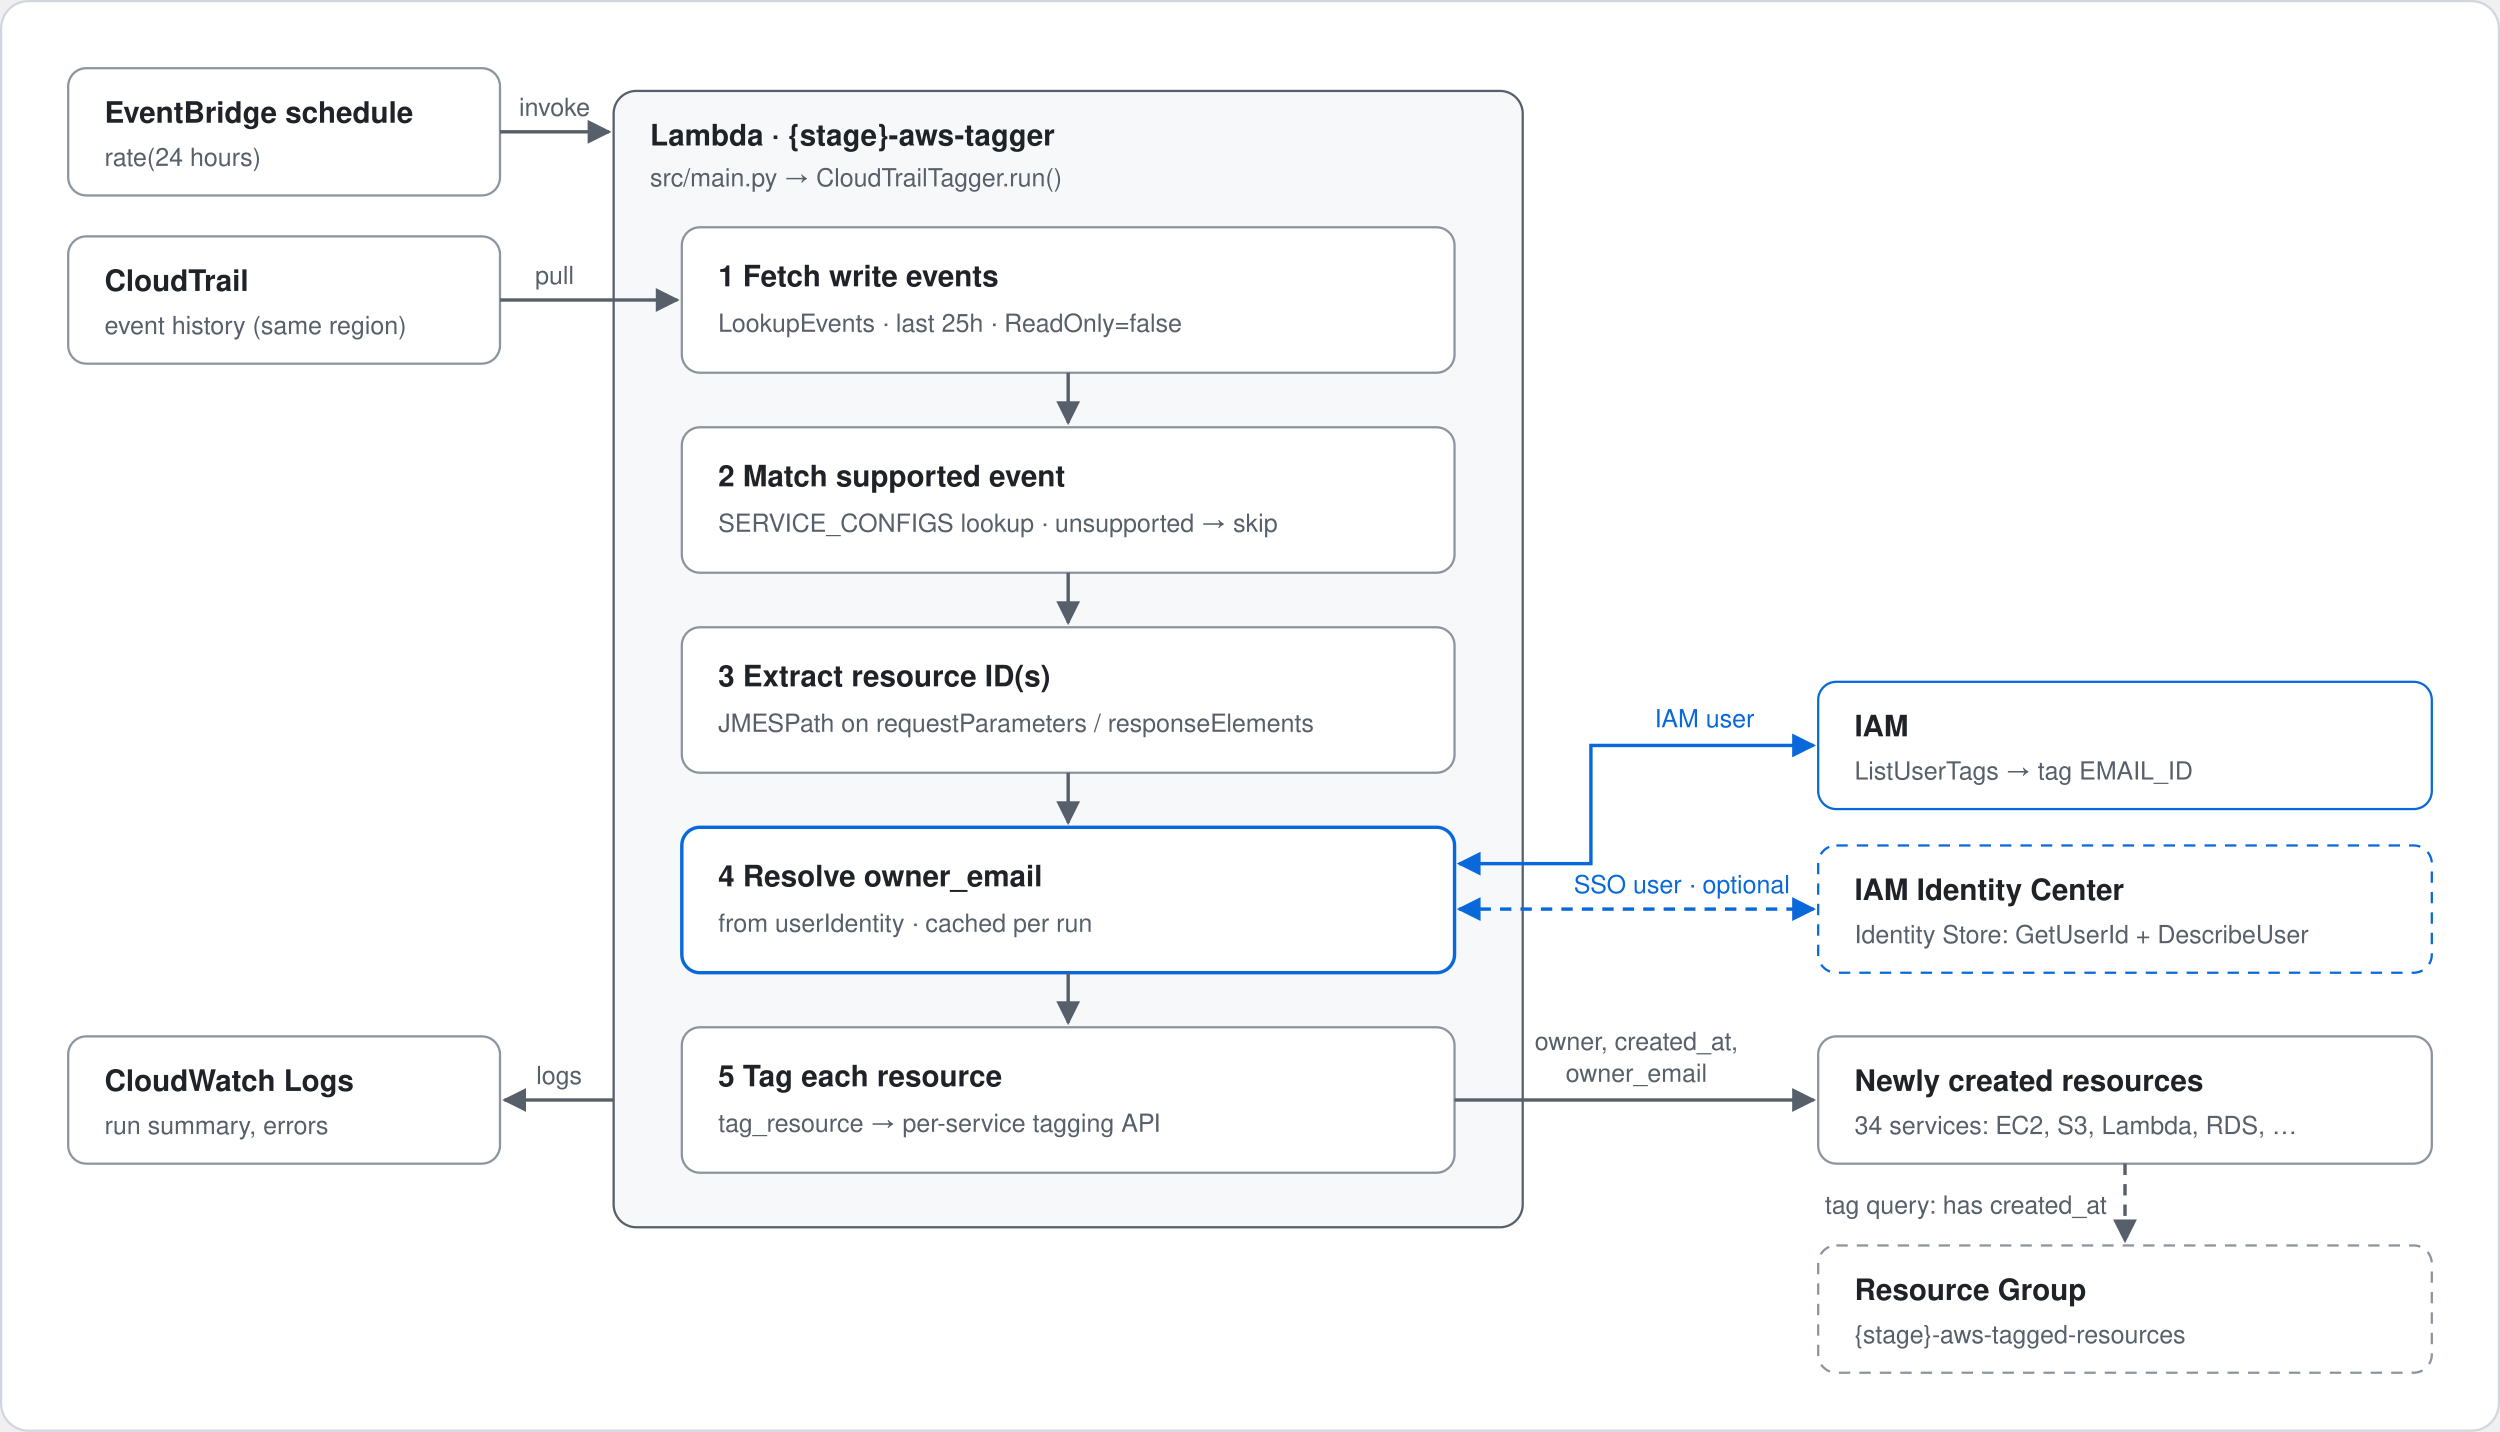
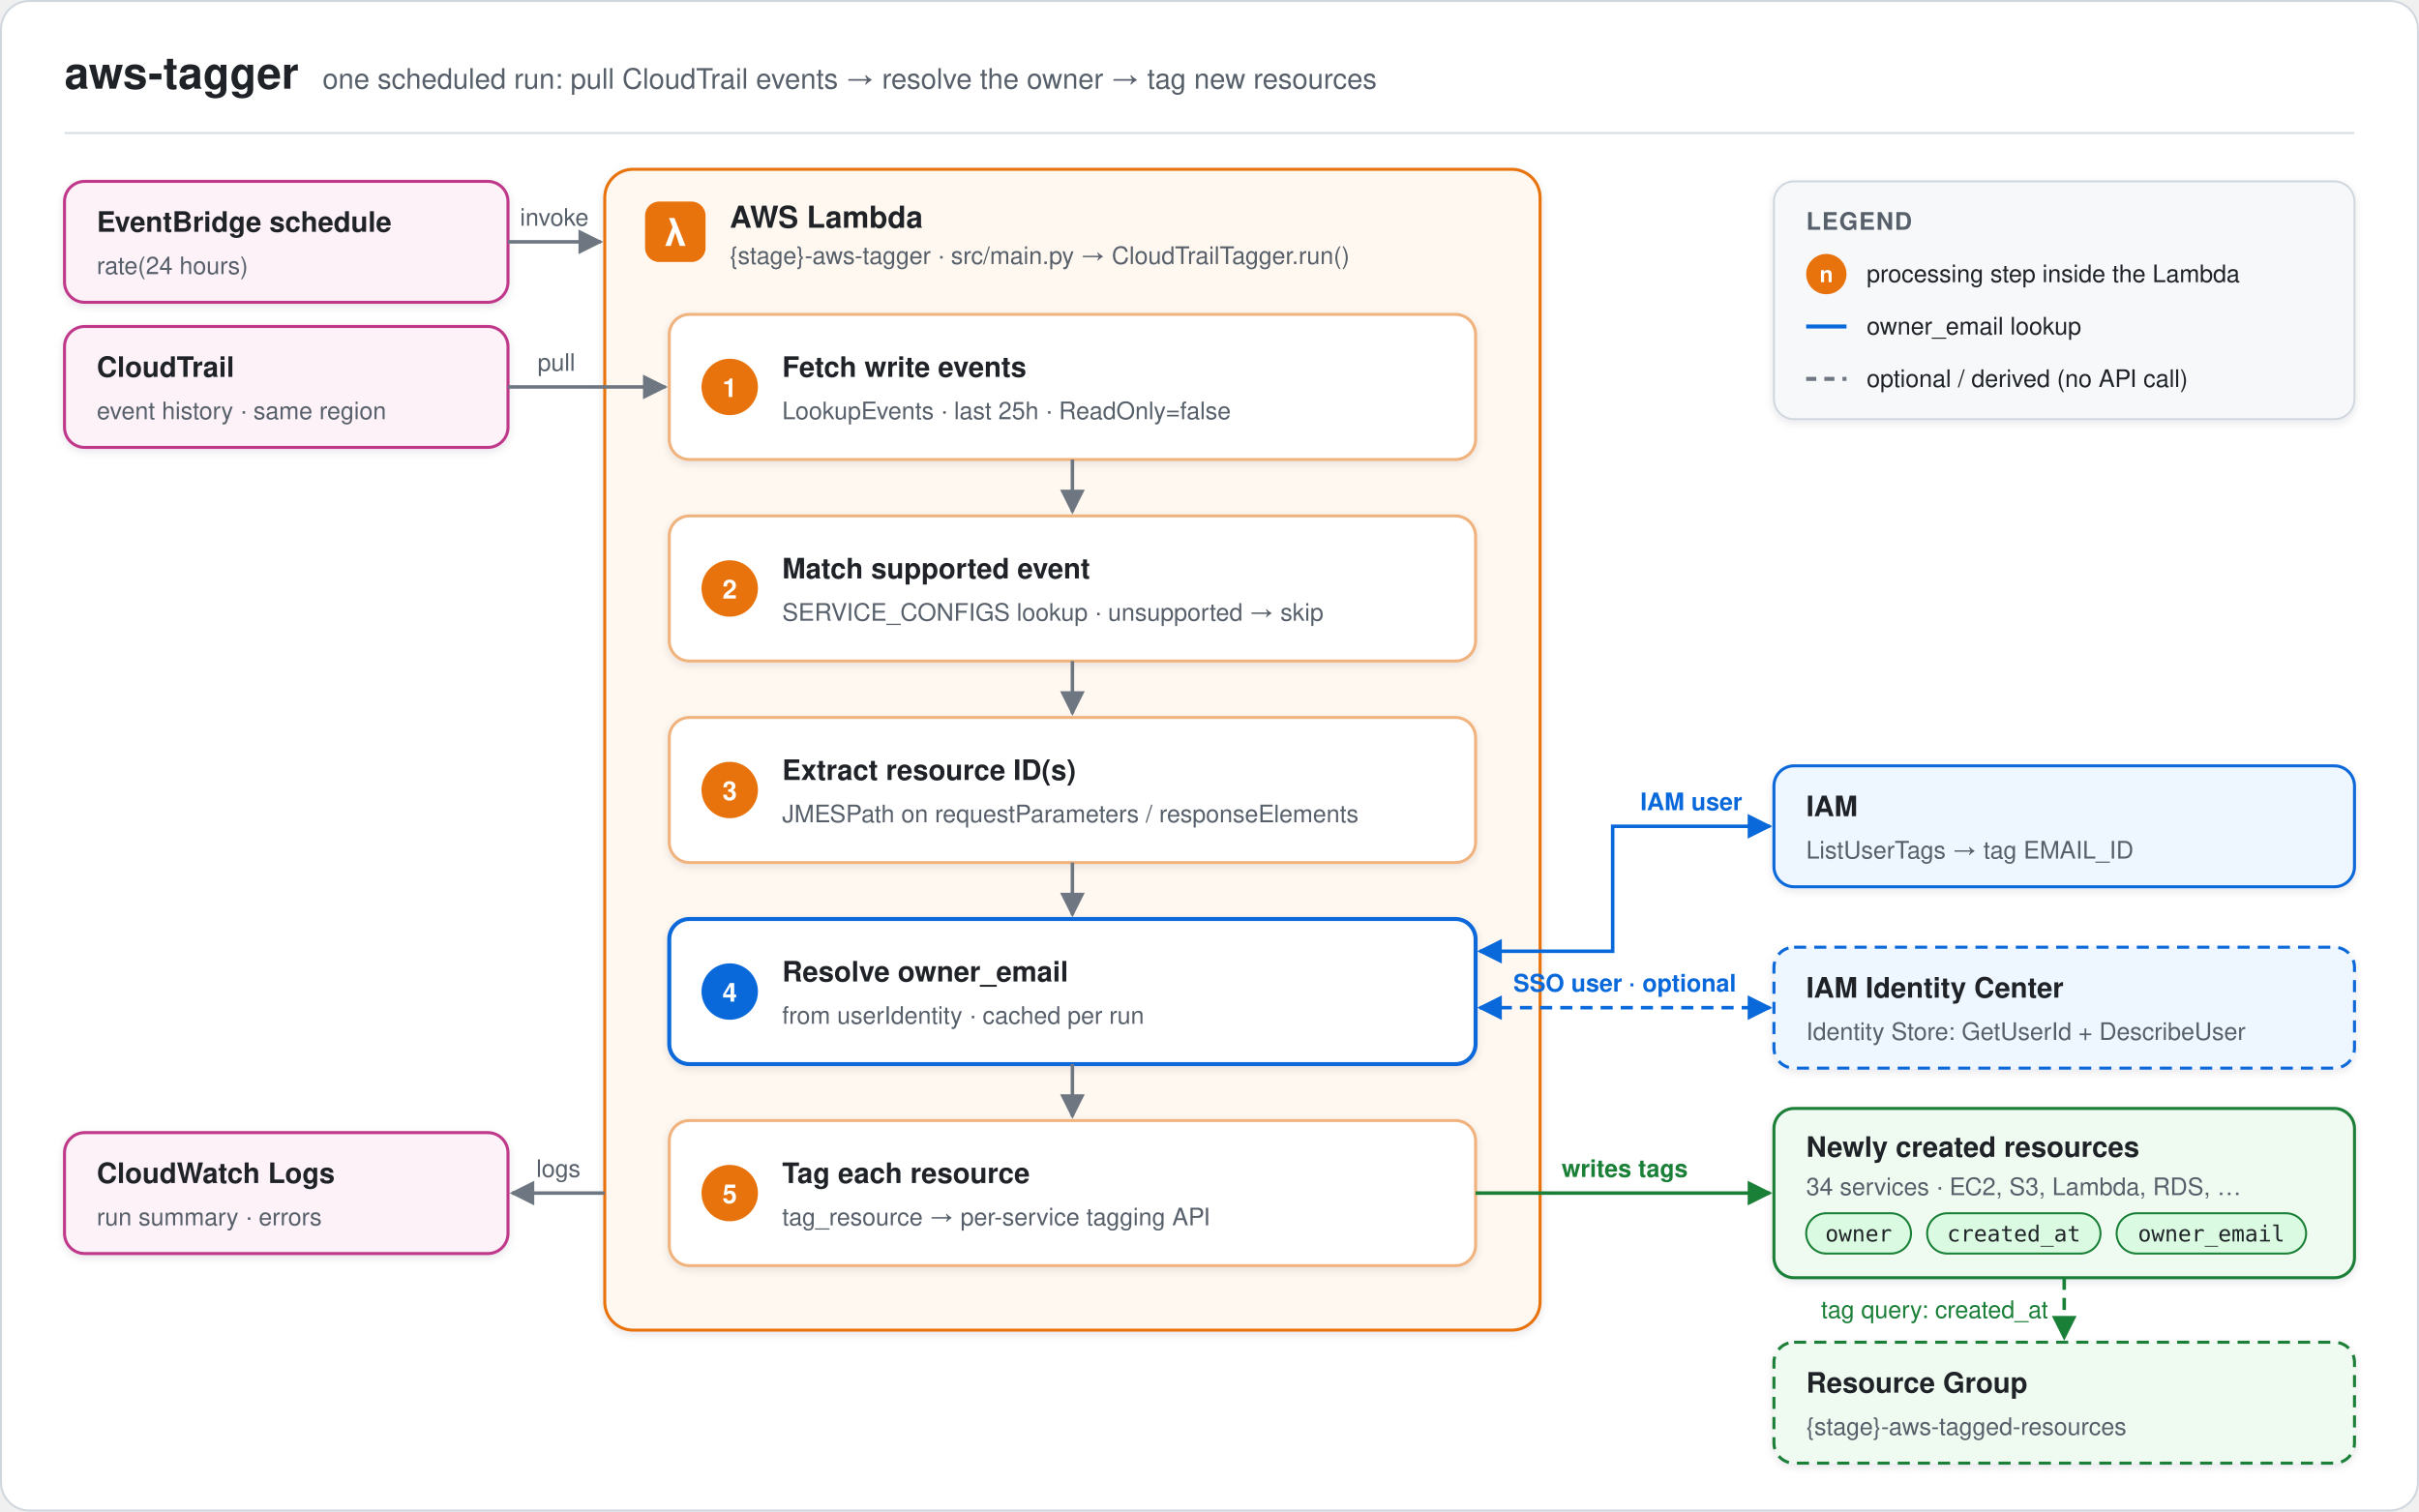
- <svg xmlns="http://www.w3.org/2000/svg" viewBox="0 0 1100 630" width="1100" height="630" role="img" aria-label="aws-tagger run: EventBridge invokes the Lambda every 24 hours; it pulls the last 25 hours of write events from CloudTrail, matches supported events, extracts resource IDs, resolves owner_email via IAM tags or the Identity Center profile, and tags each new resource with owner, created_at and owner_email; a Resource Group collects everything tagged created_at.">
+ <svg xmlns="http://www.w3.org/2000/svg" viewBox="0 0 1200 750" width="1200" height="750" role="img" aria-label="aws-tagger run: EventBridge invokes the Lambda every 24 hours; it pulls the last 25 hours of write events from CloudTrail, matches supported events, extracts resource IDs, resolves owner_email via IAM user tags or the Identity Center profile (optional), and tags each new resource with owner, created_at and owner_email; a Resource Group collects everything tagged created_at.">
  <defs>
    <marker id="arrow" viewBox="0 0 10 10" refX="9" refY="5" markerWidth="7" markerHeight="7" orient="auto-start-reverse">
-       <path d="M0 0 L10 5 L0 10 z" fill="#57606a" />
+       <path d="M0 0 L10 5 L0 10 z" fill="#6e7781" />
    </marker>
-     <marker id="arrow-accent" viewBox="0 0 10 10" refX="9" refY="5" markerWidth="7" markerHeight="7" orient="auto-start-reverse">
+     <marker id="arrow-blue" viewBox="0 0 10 10" refX="9" refY="5" markerWidth="7" markerHeight="7" orient="auto-start-reverse">
      <path d="M0 0 L10 5 L0 10 z" fill="#0969da" />
    </marker>
+     <marker id="arrow-green" viewBox="0 0 10 10" refX="9" refY="5" markerWidth="7" markerHeight="7" orient="auto-start-reverse">
+       <path d="M0 0 L10 5 L0 10 z" fill="#1a7f37" />
+     </marker>
+     <filter id="shadow" x="-5%" y="-5%" width="110%" height="120%">
+       <feDropShadow dx="0" dy="1.5" stdDeviation="2" flood-color="#1f2328" flood-opacity="0.10" />
+     </filter>
  </defs>
-   <rect x="0.5" y="0.5" width="1099" height="629" rx="12" fill="#ffffff" stroke="#d0d7de" />
+   <rect x="0.5" y="0.5" width="1199" height="749" rx="14" fill="#ffffff" stroke="#d0d7de" />
  <g font-family="-apple-system, 'Segoe UI', Helvetica, Arial, sans-serif" fill="#1f2328">
-     <rect x="30" y="30" width="190" height="56" rx="8" fill="#ffffff" stroke="#8c959f" />
-     <text x="46" y="54" font-size="13" font-weight="600">EventBridge schedule</text>
-     <text x="46" y="73" font-size="11" fill="#57606a">rate(24 hours)</text>
-     <rect x="30" y="104" width="190" height="56" rx="8" fill="#ffffff" stroke="#8c959f" />
-     <text x="46" y="128" font-size="13" font-weight="600">CloudTrail</text>
-     <text x="46" y="147" font-size="11" fill="#57606a">event history (same region)</text>
-     <rect x="30" y="456" width="190" height="56" rx="8" fill="#ffffff" stroke="#8c959f" />
-     <text x="46" y="480" font-size="13" font-weight="600">CloudWatch Logs</text>
-     <text x="46" y="499" font-size="11" fill="#57606a">run summary, errors</text>
-     <rect x="270" y="40" width="400" height="500" rx="10" fill="#f6f8fa" stroke="#57606a" />
-     <text x="286" y="64" font-size="13" font-weight="600">Lambda · {stage}-aws-tagger</text>
-     <text x="286" y="82" font-size="11" fill="#57606a">src/main.py → CloudTrailTagger.run()</text>
-     <rect x="300" y="100" width="340" height="64" rx="8" fill="#ffffff" stroke="#8c959f" />
-     <text x="316" y="126" font-size="13" font-weight="600">1  Fetch write events</text>
-     <text x="316" y="146" font-size="11" fill="#57606a">LookupEvents · last 25h · ReadOnly=false</text>
-     <rect x="300" y="188" width="340" height="64" rx="8" fill="#ffffff" stroke="#8c959f" />
-     <text x="316" y="214" font-size="13" font-weight="600">2  Match supported event</text>
-     <text x="316" y="234" font-size="11" fill="#57606a">SERVICE_CONFIGS lookup · unsupported → skip</text>
-     <rect x="300" y="276" width="340" height="64" rx="8" fill="#ffffff" stroke="#8c959f" />
-     <text x="316" y="302" font-size="13" font-weight="600">3  Extract resource ID(s)</text>
-     <text x="316" y="322" font-size="11" fill="#57606a">JMESPath on requestParameters / responseElements</text>
-     <rect x="300" y="364" width="340" height="64" rx="8" fill="#ffffff" stroke="#0969da" stroke-width="1.5" />
-     <text x="316" y="390" font-size="13" font-weight="600">4  Resolve owner_email</text>
-     <text x="316" y="410" font-size="11" fill="#57606a">from userIdentity · cached per run</text>
-     <rect x="300" y="452" width="340" height="64" rx="8" fill="#ffffff" stroke="#8c959f" />
-     <text x="316" y="478" font-size="13" font-weight="600">5  Tag each resource</text>
-     <text x="316" y="498" font-size="11" fill="#57606a">tag_resource → per-service tagging API</text>
-     <rect x="800" y="300" width="270" height="56" rx="8" fill="#ffffff" stroke="#0969da" />
-     <text x="816" y="324" font-size="13" font-weight="600">IAM</text>
-     <text x="816" y="343" font-size="11" fill="#57606a">ListUserTags → tag EMAIL_ID</text>
-     <rect x="800" y="372" width="270" height="56" rx="8" fill="#ffffff" stroke="#0969da" stroke-dasharray="5 4" />
-     <text x="816" y="396" font-size="13" font-weight="600">IAM Identity Center</text>
-     <text x="816" y="415" font-size="11" fill="#57606a">Identity Store: GetUserId + DescribeUser</text>
-     <rect x="800" y="456" width="270" height="56" rx="8" fill="#ffffff" stroke="#8c959f" />
-     <text x="816" y="480" font-size="13" font-weight="600">Newly created resources</text>
-     <text x="816" y="499" font-size="11" fill="#57606a">34 services: EC2, S3, Lambda, RDS, …</text>
-     <rect x="800" y="548" width="270" height="56" rx="8" fill="#ffffff" stroke="#8c959f" stroke-dasharray="5 4" />
-     <text x="816" y="572" font-size="13" font-weight="600">Resource Group</text>
-     <text x="816" y="591" font-size="11" fill="#57606a">{stage}-aws-tagged-resources</text>
-     <g fill="none" stroke="#57606a" stroke-width="1.5">
-       <path d="M220 58 H268" marker-end="url(#arrow)" />
-       <path d="M220 132 H298" marker-end="url(#arrow)" />
-       <path d="M470 164 V186" marker-end="url(#arrow)" />
-       <path d="M470 252 V274" marker-end="url(#arrow)" />
-       <path d="M470 340 V362" marker-end="url(#arrow)" />
-       <path d="M470 428 V450" marker-end="url(#arrow)" />
-       <path d="M270 484 H222" marker-end="url(#arrow)" />
-       <path d="M640 484 H798" marker-end="url(#arrow)" />
-       <path d="M935 512 V546" stroke-dasharray="5 4" marker-end="url(#arrow)" />
+     <text x="32" y="44" font-size="22" font-weight="700">aws-tagger</text>
+     <text x="160" y="44" font-size="14" fill="#57606a">one scheduled run: pull CloudTrail events → resolve the owner → tag new resources</text>
+     <line x1="32" y1="66" x2="1168" y2="66" stroke="#d8dee4" />
+     <g filter="url(#shadow)">
+       <rect x="880" y="90" width="288" height="118" rx="10" fill="#f6f8fa" stroke="#d0d7de" />
    </g>
-     <g fill="none" stroke="#0969da" stroke-width="1.5">
-       <path d="M642 380 H700 V328 H798" marker-start="url(#arrow-accent)" marker-end="url(#arrow-accent)" />
-       <path d="M642 400 H798" stroke-dasharray="5 4" marker-start="url(#arrow-accent)" marker-end="url(#arrow-accent)" />
+     <text x="896" y="114" font-size="12" font-weight="700" fill="#57606a" letter-spacing="0.5">LEGEND</text>
+     <circle cx="906" cy="136" r="10" fill="#e8730c" />
+     <text x="906" y="140" font-size="11" font-weight="700" fill="#ffffff" text-anchor="middle">n</text>
+     <text x="926" y="140" font-size="12">processing step inside the Lambda</text>
+     <line x1="896" y1="162" x2="916" y2="162" stroke="#0969da" stroke-width="2" />
+     <text x="926" y="166" font-size="12">owner_email lookup</text>
+     <line x1="896" y1="188" x2="916" y2="188" stroke="#6e7781" stroke-width="2" stroke-dasharray="5 4" />
+     <text x="926" y="192" font-size="12">optional / derived (no API call)</text>
+     <g filter="url(#shadow)">
+       <rect x="32" y="90" width="220" height="60" rx="10" fill="#fdf2f8" stroke="#bf3989" stroke-width="1.5" />
+       <rect x="32" y="162" width="220" height="60" rx="10" fill="#fdf2f8" stroke="#bf3989" stroke-width="1.5" />
+       <rect x="32" y="562" width="220" height="60" rx="10" fill="#fdf2f8" stroke="#bf3989" stroke-width="1.5" />
    </g>
-     <g font-size="11" fill="#57606a" text-anchor="middle">
-       <text x="244" y="51">invoke</text>
-       <text x="244" y="125">pull</text>
-       <text x="246" y="477">logs</text>
-       <text x="720" y="462">owner, created_at,</text>
-       <text x="720" y="476">owner_email</text>
-       <text x="927" y="534" text-anchor="end">tag query: has created_at</text>
+     <text x="48" y="115" font-size="14" font-weight="600">EventBridge schedule</text>
+     <text x="48" y="136" font-size="12" fill="#57606a">rate(24 hours)</text>
+     <text x="48" y="187" font-size="14" font-weight="600">CloudTrail</text>
+     <text x="48" y="208" font-size="12" fill="#57606a">event history · same region</text>
+     <text x="48" y="587" font-size="14" font-weight="600">CloudWatch Logs</text>
+     <text x="48" y="608" font-size="12" fill="#57606a">run summary · errors</text>
+     <g filter="url(#shadow)">
+       <rect x="300" y="84" width="464" height="576" rx="14" fill="#fff8f0" stroke="#e8730c" stroke-width="1.5" />
    </g>
-     <g font-size="11" fill="#0969da" text-anchor="middle">
-       <text x="750" y="320">IAM user</text>
-       <text x="740" y="393">SSO user · optional</text>
+     <rect x="320" y="100" width="30" height="30" rx="7" fill="#e8730c" />
+     <text x="335" y="122" font-size="19" font-weight="700" fill="#ffffff" text-anchor="middle">λ</text>
+     <text x="362" y="113" font-size="15" font-weight="700">AWS Lambda</text>
+     <text x="362" y="131" font-size="12" fill="#57606a">{stage}-aws-tagger · src/main.py → CloudTrailTagger.run()</text>
+     <g filter="url(#shadow)">
+       <rect x="332" y="156" width="400" height="72" rx="10" fill="#ffffff" stroke="#f0b37e" stroke-width="1.5" />
+       <rect x="332" y="256" width="400" height="72" rx="10" fill="#ffffff" stroke="#f0b37e" stroke-width="1.5" />
+       <rect x="332" y="356" width="400" height="72" rx="10" fill="#ffffff" stroke="#f0b37e" stroke-width="1.5" />
+       <rect x="332" y="456" width="400" height="72" rx="10" fill="#ffffff" stroke="#0969da" stroke-width="2" />
+       <rect x="332" y="556" width="400" height="72" rx="10" fill="#ffffff" stroke="#f0b37e" stroke-width="1.5" />
+     </g>
+     <g fill="#e8730c">
+       <circle cx="362" cy="192" r="14" />
+       <circle cx="362" cy="292" r="14" />
+       <circle cx="362" cy="392" r="14" />
+       <circle cx="362" cy="492" r="14" fill="#0969da" />
+       <circle cx="362" cy="592" r="14" />
+     </g>
+     <g font-size="13" font-weight="700" fill="#ffffff" text-anchor="middle">
+       <text x="362" y="197">1</text>
+       <text x="362" y="297">2</text>
+       <text x="362" y="397">3</text>
+       <text x="362" y="497">4</text>
+       <text x="362" y="597">5</text>
+     </g>
+     <g font-size="14" font-weight="600">
+       <text x="388" y="187">Fetch write events</text>
+       <text x="388" y="287">Match supported event</text>
+       <text x="388" y="387">Extract resource ID(s)</text>
+       <text x="388" y="487">Resolve owner_email</text>
+       <text x="388" y="587">Tag each resource</text>
+     </g>
+     <g font-size="12" fill="#57606a">
+       <text x="388" y="208">LookupEvents · last 25h · ReadOnly=false</text>
+       <text x="388" y="308">SERVICE_CONFIGS lookup · unsupported → skip</text>
+       <text x="388" y="408">JMESPath on requestParameters / responseElements</text>
+       <text x="388" y="508">from userIdentity · cached per run</text>
+       <text x="388" y="608">tag_resource → per-service tagging API</text>
+     </g>
+     <g filter="url(#shadow)">
+       <rect x="880" y="380" width="288" height="60" rx="10" fill="#eef6ff" stroke="#0969da" stroke-width="1.5" />
+       <rect x="880" y="470" width="288" height="60" rx="10" fill="#eef6ff" stroke="#0969da" stroke-width="1.5" stroke-dasharray="6 4" />
+     </g>
+     <text x="896" y="405" font-size="14" font-weight="600">IAM</text>
+     <text x="896" y="426" font-size="12" fill="#57606a">ListUserTags → tag EMAIL_ID</text>
+     <text x="896" y="495" font-size="14" font-weight="600">IAM Identity Center</text>
+     <text x="896" y="516" font-size="12" fill="#57606a">Identity Store: GetUserId + DescribeUser</text>
+     <g filter="url(#shadow)">
+       <rect x="880" y="550" width="288" height="84" rx="10" fill="#effbf1" stroke="#1a7f37" stroke-width="1.5" />
+       <rect x="880" y="666" width="288" height="60" rx="10" fill="#effbf1" stroke="#1a7f37" stroke-width="1.5" stroke-dasharray="6 4" />
+     </g>
+     <text x="896" y="574" font-size="14" font-weight="600">Newly created resources</text>
+     <text x="896" y="593" font-size="12" fill="#57606a">34 services · EC2, S3, Lambda, RDS, …</text>
+     <g font-family="ui-monospace, SFMono-Regular, Menlo, Consolas, monospace" font-size="11" text-anchor="middle">
+       <rect x="896" y="602" width="52" height="20" rx="10" fill="#dafbe1" stroke="#1a7f37" />
+       <text x="922" y="616">owner</text>
+       <rect x="956" y="602" width="86" height="20" rx="10" fill="#dafbe1" stroke="#1a7f37" />
+       <text x="999" y="616">created_at</text>
+       <rect x="1050" y="602" width="94" height="20" rx="10" fill="#dafbe1" stroke="#1a7f37" />
+       <text x="1097" y="616">owner_email</text>
+     </g>
+     <text x="896" y="691" font-size="14" font-weight="600">Resource Group</text>
+     <text x="896" y="712" font-size="12" fill="#57606a">{stage}-aws-tagged-resources</text>
+     <g fill="none" stroke="#6e7781" stroke-width="1.75">
+       <path d="M252 120 H298" marker-end="url(#arrow)" />
+       <path d="M252 192 H330" marker-end="url(#arrow)" />
+       <path d="M532 228 V254" marker-end="url(#arrow)" />
+       <path d="M532 328 V354" marker-end="url(#arrow)" />
+       <path d="M532 428 V454" marker-end="url(#arrow)" />
+       <path d="M532 528 V554" marker-end="url(#arrow)" />
+       <path d="M300 592 H254" marker-end="url(#arrow)" />
+     </g>
+     <g fill="none" stroke="#1a7f37" stroke-width="1.75">
+       <path d="M732 592 H878" marker-end="url(#arrow-green)" />
+       <path d="M1024 634 V664" stroke-dasharray="6 4" marker-end="url(#arrow-green)" />
+     </g>
+     <g fill="none" stroke="#0969da" stroke-width="1.75">
+       <path d="M734 472 H800 V410 H878" marker-start="url(#arrow-blue)" marker-end="url(#arrow-blue)" />
+       <path d="M734 500 H878" stroke-dasharray="6 4" marker-start="url(#arrow-blue)" marker-end="url(#arrow-blue)" />
+     </g>
+     <g font-size="12" fill="#57606a" text-anchor="middle">
+       <text x="275" y="112">invoke</text>
+       <text x="276" y="184">pull</text>
+       <text x="277" y="584">logs</text>
+     </g>
+     <g font-size="12" font-weight="600" text-anchor="middle">
+       <text x="839" y="402" fill="#0969da">IAM user</text>
+       <text x="806" y="492" fill="#0969da">SSO user · optional</text>
+       <text x="806" y="584" fill="#1a7f37">writes tags</text>
+       <text x="1016" y="654" fill="#1a7f37" text-anchor="end" font-weight="400">tag query: created_at</text>
    </g>
  </g>
</svg>
